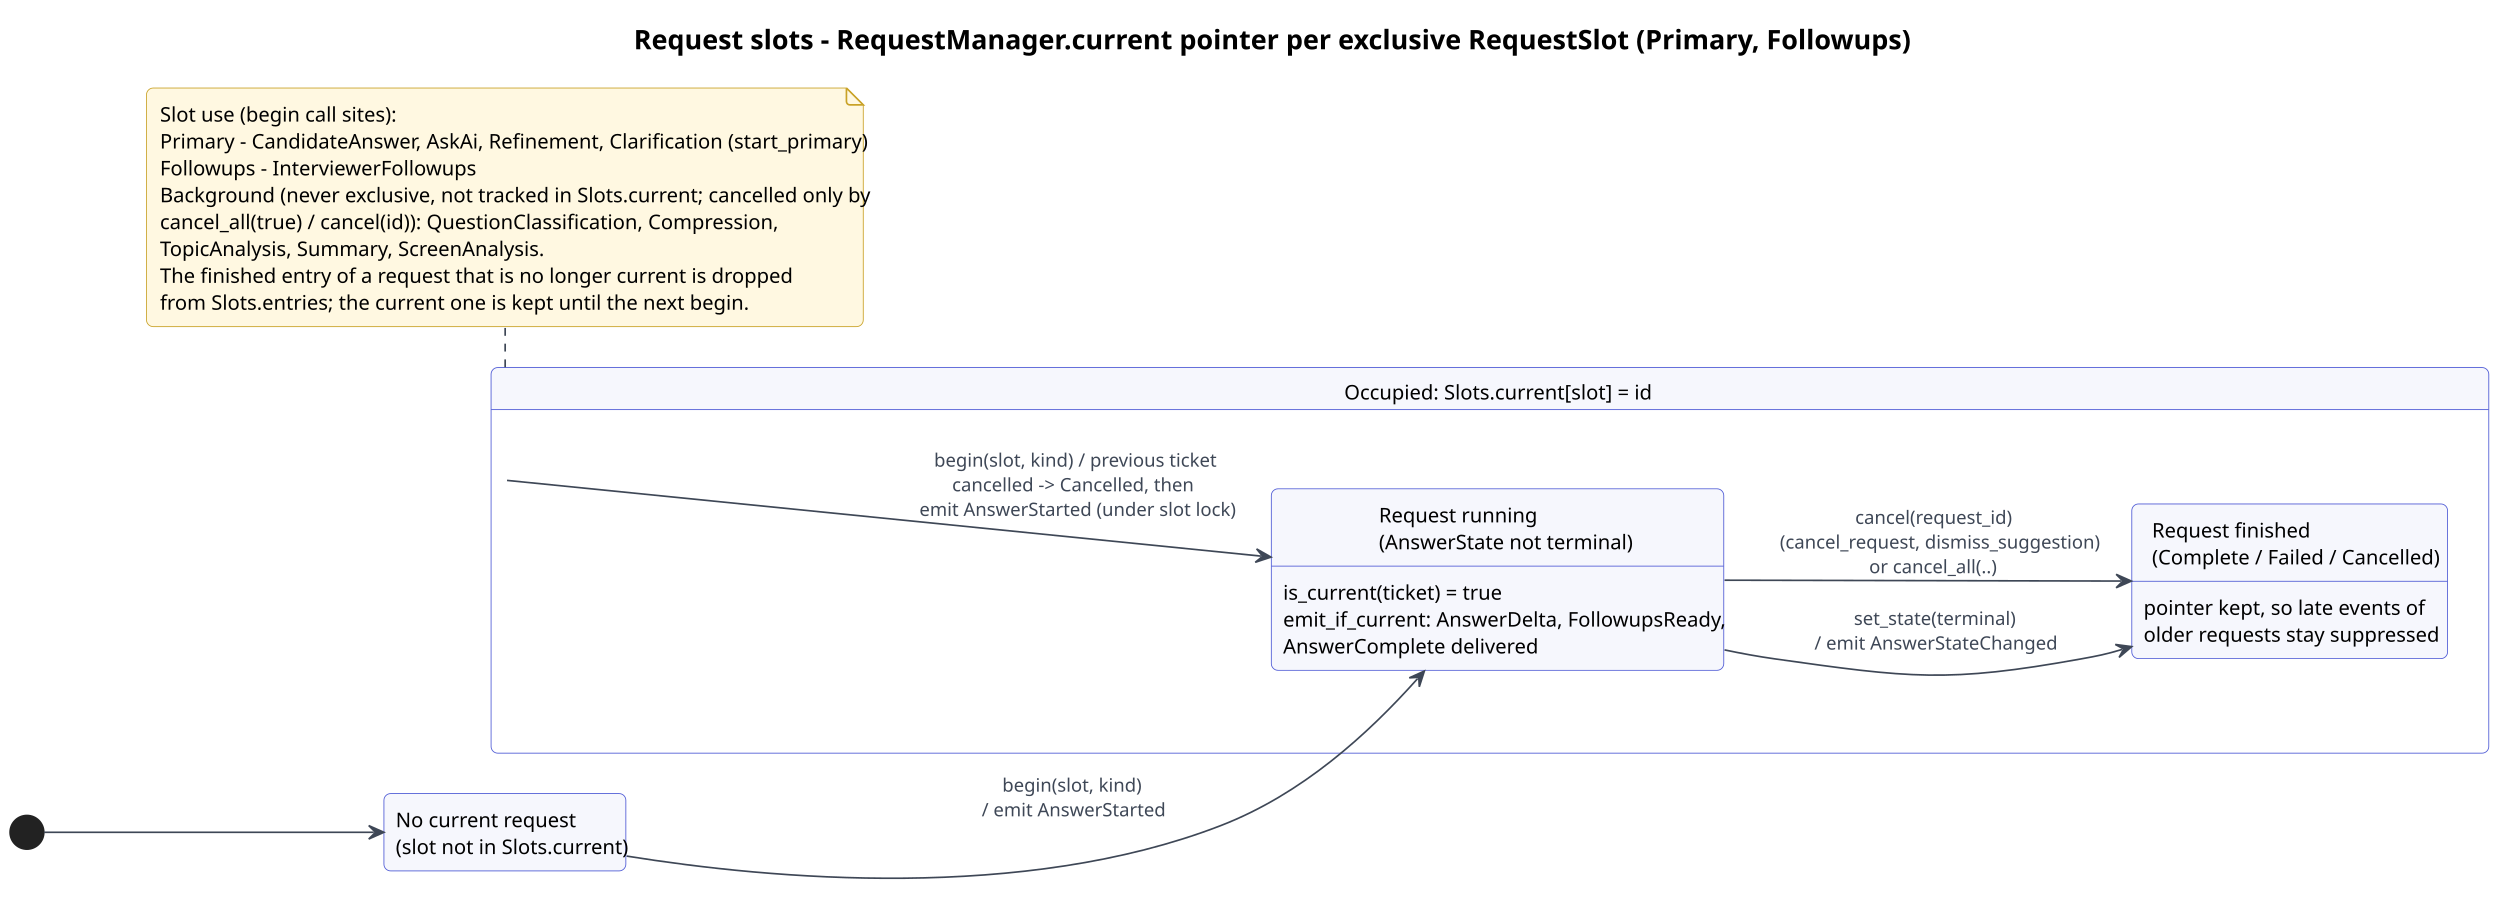
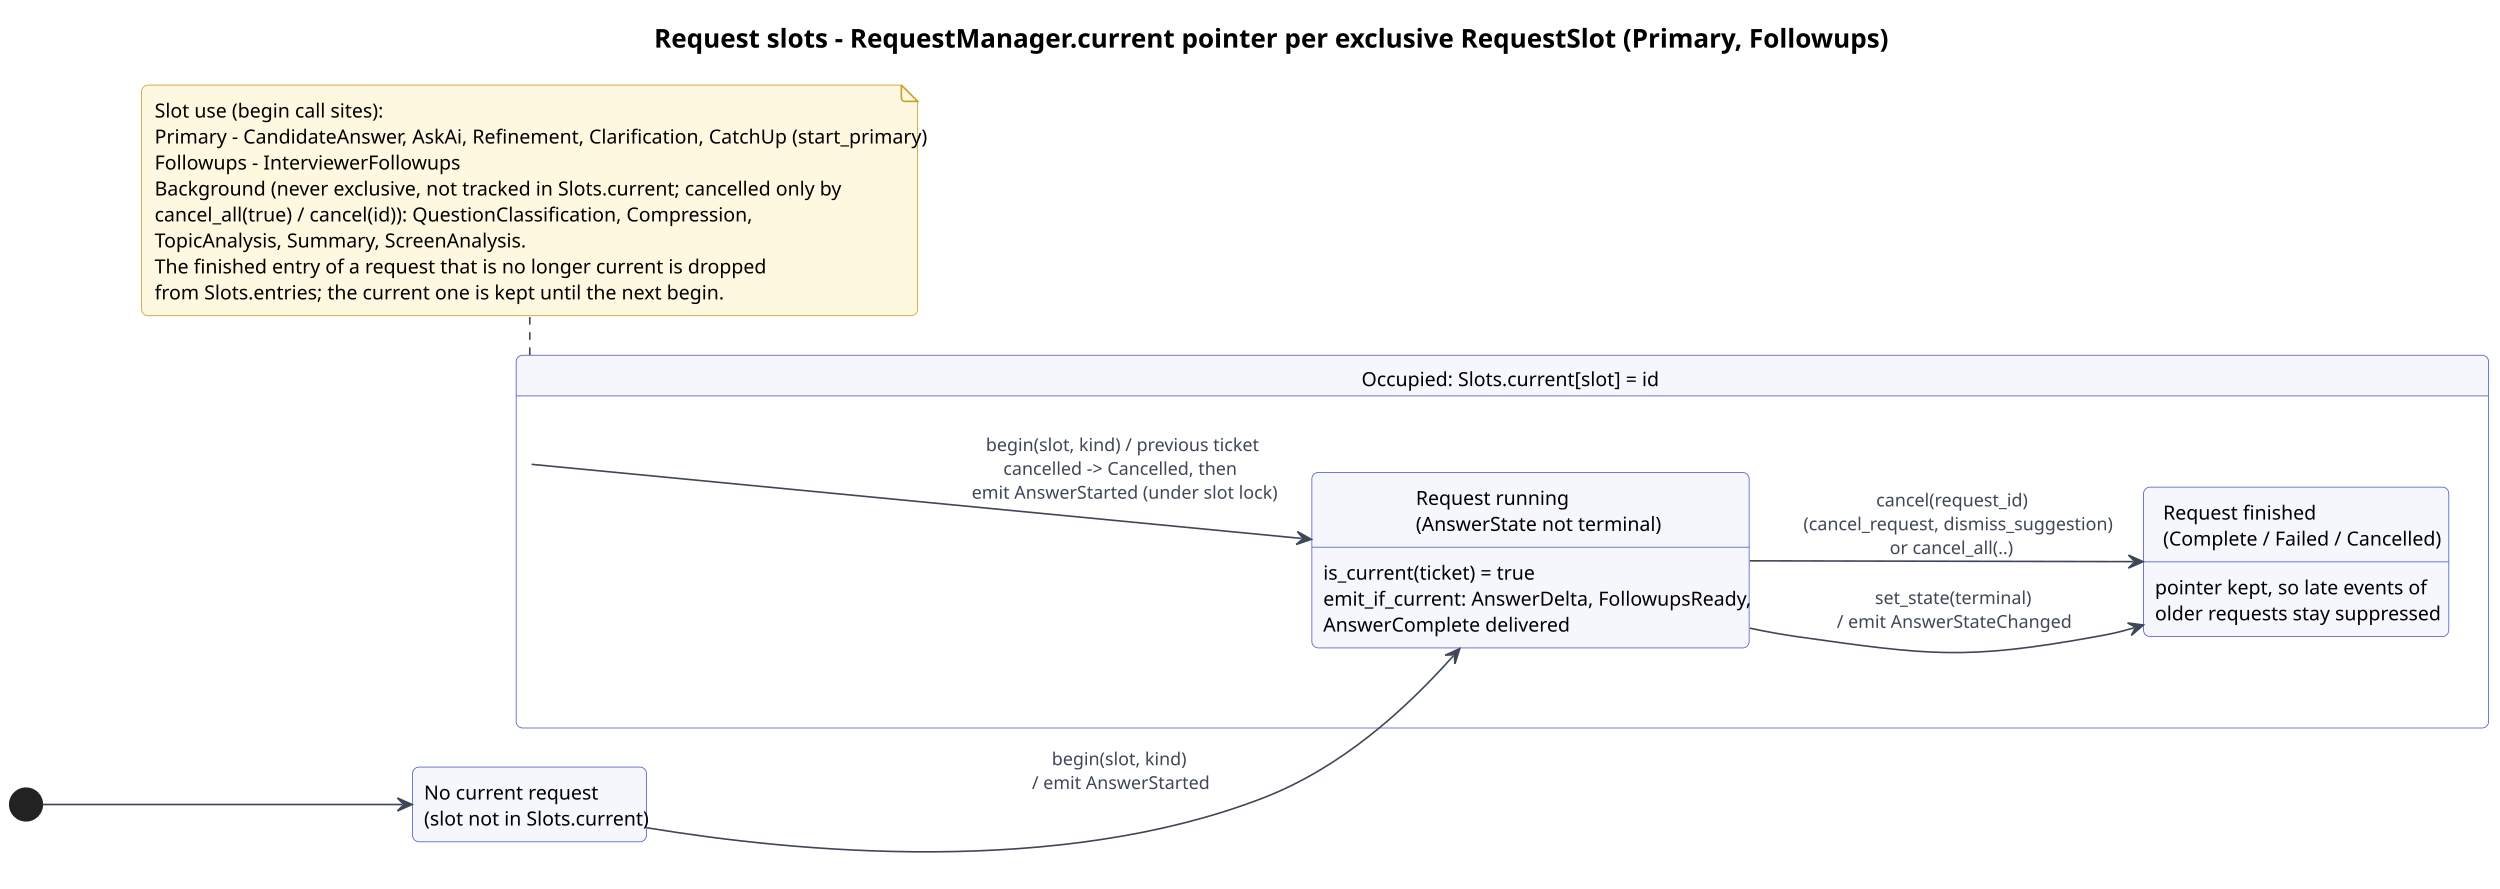
- <svg xmlns="http://www.w3.org/2000/svg" contentStyleType="text/css" height="813px" preserveAspectRatio="none" style="width:2227px;height:813px;background:#FFFFFF;" version="1.1" viewBox="0 0 2227 813" width="2227.5px" zoomAndPan="magnify">
+ <svg xmlns="http://www.w3.org/2000/svg" contentStyleType="text/css" height="819px" preserveAspectRatio="none" style="width:2304px;height:819px;background:#FFFFFF;" version="1.1" viewBox="0 0 2304 819" width="2304px" zoomAndPan="magnify">
  <defs />
  <g>
-     <text fill="#000000" font-family="Segoe UI" font-size="24" font-weight="bold" lengthAdjust="spacing" textLength="1077.387" x="564.557" y="43.898">Request slots - RequestManager.current pointer per exclusive RequestSlot (Primary, Followups)</text>
+     <text fill="#000000" font-family="Segoe UI" font-size="24" font-weight="bold" lengthAdjust="spacing" textLength="1077.387" x="602.807" y="43.898">Request slots - RequestManager.current pointer per exclusive RequestSlot (Primary, Followups)</text>
    <g id="cluster_Occupied">
-       <path d="M443.46,327.422 L2211,327.422 A6,6 0 0 1 2217,333.422 L2217,364.863 L437.46,364.863 L437.46,333.422 A6,6 0 0 1 443.46,327.422 " fill="#F6F7FD" style="stroke:#F6F7FD;stroke-width:1.5;" />
-       <rect fill="none" height="343.5" rx="6" ry="6" style="stroke:#4F5BD5;stroke-width:0.75;" width="1779.54" x="437.46" y="327.422" />
-       <line style="stroke:#4F5BD5;stroke-width:0.75;" x1="437.46" x2="2217" y1="364.863" y2="364.863" />
-       <text fill="#000000" font-family="Segoe UI" font-size="18" lengthAdjust="spacing" textLength="259.638" x="1197.411" y="355.846">Occupied: Slots.current[slot] = id</text>
+       <path d="M481.71,327.422 L2287.5,327.422 A6,6 0 0 1 2293.5,333.422 L2293.5,364.863 L475.71,364.863 L475.71,333.422 A6,6 0 0 1 481.71,327.422 " fill="#F6F7FD" style="stroke:#F6F7FD;stroke-width:1.5;" />
+       <rect fill="none" height="343.5" rx="6" ry="6" style="stroke:#4F5BD5;stroke-width:0.75;" width="1817.79" x="475.71" y="327.422" />
+       <line style="stroke:#4F5BD5;stroke-width:0.75;" x1="475.71" x2="2293.5" y1="364.863" y2="364.863" />
+       <text fill="#000000" font-family="Segoe UI" font-size="18" lengthAdjust="spacing" textLength="259.638" x="1254.786" y="355.846">Occupied: Slots.current[slot] = id</text>
    </g>
    <g id="Occupied.Running">
-       <rect fill="#F6F7FD" height="161.707" rx="6" ry="6" style="stroke:#4F5BD5;stroke-width:0.75;" width="403.022" x="1132.5" y="435.422" />
-       <line style="stroke:#4F5BD5;stroke-width:0.75;" x1="1132.5" x2="1535.523" y1="504.305" y2="504.305" />
-       <text fill="#000000" font-family="Segoe UI" font-size="18" lengthAdjust="spacing" textLength="131.01" x="1228.34" y="465.346">Request running</text>
-       <text fill="#000000" font-family="Segoe UI" font-size="18" lengthAdjust="spacing" textLength="211.342" x="1228.34" y="489.287">(AnswerState not terminal)</text>
-       <text fill="#000000" font-family="Segoe UI" font-size="18" lengthAdjust="spacing" textLength="184.412" x="1143" y="534.229">is_current(ticket) = true</text>
-       <text fill="#000000" font-family="Segoe UI" font-size="18" lengthAdjust="spacing" textLength="367.022" x="1143" y="558.17">emit_if_current: AnswerDelta, FollowupsReady,</text>
-       <text fill="#000000" font-family="Segoe UI" font-size="18" lengthAdjust="spacing" textLength="213.144" x="1143" y="582.111">AnswerComplete delivered</text>
+       <rect fill="#F6F7FD" height="161.707" rx="6" ry="6" style="stroke:#4F5BD5;stroke-width:0.75;" width="403.022" x="1209" y="435.422" />
+       <line style="stroke:#4F5BD5;stroke-width:0.75;" x1="1209" x2="1612.023" y1="504.305" y2="504.305" />
+       <text fill="#000000" font-family="Segoe UI" font-size="18" lengthAdjust="spacing" textLength="131.01" x="1304.84" y="465.346">Request running</text>
+       <text fill="#000000" font-family="Segoe UI" font-size="18" lengthAdjust="spacing" textLength="211.342" x="1304.84" y="489.287">(AnswerState not terminal)</text>
+       <text fill="#000000" font-family="Segoe UI" font-size="18" lengthAdjust="spacing" textLength="184.412" x="1219.5" y="534.229">is_current(ticket) = true</text>
+       <text fill="#000000" font-family="Segoe UI" font-size="18" lengthAdjust="spacing" textLength="367.022" x="1219.5" y="558.17">emit_if_current: AnswerDelta, FollowupsReady,</text>
+       <text fill="#000000" font-family="Segoe UI" font-size="18" lengthAdjust="spacing" textLength="213.144" x="1219.5" y="582.111">AnswerComplete delivered</text>
    </g>
    <g id="Occupied.Finished">
-       <rect fill="#F6F7FD" height="137.766" rx="6" ry="6" style="stroke:#4F5BD5;stroke-width:0.75;" width="281.303" x="1899" y="448.922" />
-       <line style="stroke:#4F5BD5;stroke-width:0.75;" x1="1899" x2="2180.303" y1="517.805" y2="517.805" />
-       <text fill="#000000" font-family="Segoe UI" font-size="18" lengthAdjust="spacing" textLength="131.423" x="1917" y="478.846">Request finished</text>
-       <text fill="#000000" font-family="Segoe UI" font-size="18" lengthAdjust="spacing" textLength="245.303" x="1917" y="502.787">(Complete / Failed / Cancelled)</text>
-       <text fill="#000000" font-family="Segoe UI" font-size="18" lengthAdjust="spacing" textLength="235.81" x="1909.5" y="547.729">pointer kept, so late events of</text>
-       <text fill="#000000" font-family="Segoe UI" font-size="18" lengthAdjust="spacing" textLength="244.767" x="1909.5" y="571.67">older requests stay suppressed</text>
+       <rect fill="#F6F7FD" height="137.766" rx="6" ry="6" style="stroke:#4F5BD5;stroke-width:0.75;" width="281.303" x="1975.5" y="448.922" />
+       <line style="stroke:#4F5BD5;stroke-width:0.75;" x1="1975.5" x2="2256.803" y1="517.805" y2="517.805" />
+       <text fill="#000000" font-family="Segoe UI" font-size="18" lengthAdjust="spacing" textLength="131.423" x="1993.5" y="478.846">Request finished</text>
+       <text fill="#000000" font-family="Segoe UI" font-size="18" lengthAdjust="spacing" textLength="245.303" x="1993.5" y="502.787">(Complete / Failed / Cancelled)</text>
+       <text fill="#000000" font-family="Segoe UI" font-size="18" lengthAdjust="spacing" textLength="235.81" x="1986" y="547.729">pointer kept, so late events of</text>
+       <text fill="#000000" font-family="Segoe UI" font-size="18" lengthAdjust="spacing" textLength="244.767" x="1986" y="571.67">older requests stay suppressed</text>
    </g>
-     <rect fill="#F6F7FD" height="68.883" rx="6" ry="6" style="stroke:#4F5BD5;stroke-width:0.75;" width="215.502" x="342" y="706.922" />
-     <text fill="#000000" font-family="Segoe UI" font-size="18" lengthAdjust="spacing" textLength="150.196" x="352.5" y="736.846">No current request</text>
-     <text fill="#000000" font-family="Segoe UI" font-size="18" lengthAdjust="spacing" textLength="194.502" x="352.5" y="760.787">(slot not in Slots.current)</text>
+     <rect fill="#F6F7FD" height="68.883" rx="6" ry="6" style="stroke:#4F5BD5;stroke-width:0.75;" width="215.502" x="380.25" y="706.922" />
+     <text fill="#000000" font-family="Segoe UI" font-size="18" lengthAdjust="spacing" textLength="150.196" x="390.75" y="736.846">No current request</text>
+     <text fill="#000000" font-family="Segoe UI" font-size="18" lengthAdjust="spacing" textLength="194.502" x="390.75" y="760.787">(slot not in Slots.current)</text>
    <ellipse cx="24" cy="741.422" fill="#222222" rx="15" ry="15" style="stroke:#222222;stroke-width:1.5;" />
    <g id="elem_GMN2">
-       <path d="M130.5,84.422 L130.5,284.953 A6,6 0 0 0 136.5,290.953 L763.005,290.953 A6,6 0 0 0 769.005,284.953 L769.005,93.422 L754.005,78.422 L136.5,78.422 A6,6 0 0 0 130.5,84.422 " fill="#FFF8E1" style="stroke:#C9A227;stroke-width:0.75;" />
-       <path d="M754.005,78.422 L754.005,90.422 A3,3 0 0 0 757.005,93.422 L769.005,93.422 L754.005,78.422 " fill="#FFF8E1" style="stroke:#C9A227;stroke-width:1.5;" />
+       <path d="M130.5,84.422 L130.5,284.953 A6,6 0 0 0 136.5,290.953 L839.689,290.953 A6,6 0 0 0 845.689,284.953 L845.689,93.422 L830.689,78.422 L136.5,78.422 A6,6 0 0 0 130.5,84.422 " fill="#FFF8E1" style="stroke:#C9A227;stroke-width:0.75;" />
+       <path d="M830.689,78.422 L830.689,90.422 A3,3 0 0 0 833.689,93.422 L845.689,93.422 L830.689,78.422 " fill="#FFF8E1" style="stroke:#C9A227;stroke-width:1.5;" />
      <text fill="#000000" font-family="Segoe UI" font-size="18" lengthAdjust="spacing" textLength="198.773" x="142.5" y="108.346">Slot use (begin call sites):</text>
-       <text fill="#000000" font-family="Segoe UI" font-size="18" lengthAdjust="spacing" textLength="601.005" x="142.5" y="132.287">Primary   - CandidateAnswer, AskAi, Refinement, Clarification (start_primary)</text>
+       <text fill="#000000" font-family="Segoe UI" font-size="18" lengthAdjust="spacing" textLength="677.689" x="142.5" y="132.287">Primary   - CandidateAnswer, AskAi, Refinement, Clarification, CatchUp (start_primary)</text>
      <text fill="#000000" font-family="Segoe UI" font-size="18" lengthAdjust="spacing" textLength="264.911" x="142.5" y="156.228">Followups - InterviewerFollowups</text>
      <text fill="#000000" font-family="Segoe UI" font-size="18" lengthAdjust="spacing" textLength="593.394" x="142.5" y="180.17">Background (never exclusive, not tracked in Slots.current; cancelled only by</text>
      <text fill="#000000" font-family="Segoe UI" font-size="18" lengthAdjust="spacing" textLength="516.129" x="142.5" y="204.111">cancel_all(true) / cancel(id)): QuestionClassification, Compression,</text>
      <text fill="#000000" font-family="Segoe UI" font-size="18" lengthAdjust="spacing" textLength="320.15" x="142.5" y="228.053">TopicAnalysis, Summary, ScreenAnalysis.</text>
      <text fill="#000000" font-family="Segoe UI" font-size="18" lengthAdjust="spacing" textLength="529.119" x="142.5" y="251.994">The finished entry of a request that is no longer current is dropped</text>
      <text fill="#000000" font-family="Segoe UI" font-size="18" lengthAdjust="spacing" textLength="490.122" x="142.5" y="275.935">from Slots.entries; the current one is kept until the next begin.</text>
    </g>
    <g id="link_Running_Finished">
-       <path d="M1536.195,578.927 C1551.255,582.107 1566.3,584.852 1581,586.922 C1701.15,603.842 1734.6,608.522 1854,586.922 C1868.805,584.237 1875.341,583.001 1890.312,578.561 " fill="none" id="Running-to-Finished" style="stroke:#3E4756;stroke-width:1.5;" />
-       <polygon fill="#3E4756" points="1898.94,576.002,1884.291,574.088,1891.75,578.135,1887.703,585.593,1898.94,576.002" style="stroke:#3E4756;stroke-width:1.5;" />
-       <text fill="#3E4756" font-family="Segoe UI" font-size="16.5" lengthAdjust="spacing" textLength="133.128" x="1651.429" y="556.727">set_state(terminal)</text>
-       <text fill="#3E4756" font-family="Segoe UI" font-size="16.5" lengthAdjust="spacing" textLength="203.487" x="1616.25" y="578.673">/ emit AnswerStateChanged</text>
+       <path d="M1612.695,578.927 C1627.755,582.122 1642.8,584.852 1657.5,586.922 C1777.65,603.857 1811.1,608.522 1930.5,586.922 C1945.305,584.252 1951.844,583.024 1966.814,578.569 " fill="none" id="Running-to-Finished" style="stroke:#3E4756;stroke-width:1.5;" />
+       <polygon fill="#3E4756" points="1975.44,576.002,1960.789,574.102,1968.252,578.141,1964.212,585.603,1975.44,576.002" style="stroke:#3E4756;stroke-width:1.5;" />
+       <text fill="#3E4756" font-family="Segoe UI" font-size="16.5" lengthAdjust="spacing" textLength="133.128" x="1727.929" y="556.727">set_state(terminal)</text>
+       <text fill="#3E4756" font-family="Segoe UI" font-size="16.5" lengthAdjust="spacing" textLength="203.487" x="1692.75" y="578.673">/ emit AnswerStateChanged</text>
    </g>
    <g id="link_Running_Finished">
-       <path d="M1536.195,516.842 C1652.01,517.097 1785.855,517.377 1889.565,517.602 " fill="none" id="Running-to-Finished-1" style="stroke:#3E4756;stroke-width:1.5;" />
-       <polygon fill="#3E4756" points="1898.565,517.622,1885.078,511.593,1891.065,517.606,1885.052,523.593,1898.565,517.622" style="stroke:#3E4756;stroke-width:1.5;" />
-       <text fill="#3E4756" font-family="Segoe UI" font-size="16.5" lengthAdjust="spacing" textLength="130.759" x="1652.576" y="466.727">cancel(request_id)</text>
-       <text fill="#3E4756" font-family="Segoe UI" font-size="16.5" lengthAdjust="spacing" textLength="264.91" x="1585.5" y="488.673">(cancel_request, dismiss_suggestion)</text>
-       <text fill="#3E4756" font-family="Segoe UI" font-size="16.5" lengthAdjust="spacing" textLength="105.872" x="1665.019" y="510.62">or cancel_all(..)</text>
+       <path d="M1612.695,516.857 C1728.51,517.097 1862.355,517.394 1966.065,517.604 " fill="none" id="Running-to-Finished-1" style="stroke:#3E4756;stroke-width:1.5;" />
+       <polygon fill="#3E4756" points="1975.065,517.622,1961.577,511.595,1967.565,517.607,1961.553,523.595,1975.065,517.622" style="stroke:#3E4756;stroke-width:1.5;" />
+       <text fill="#3E4756" font-family="Segoe UI" font-size="16.5" lengthAdjust="spacing" textLength="130.759" x="1729.076" y="466.727">cancel(request_id)</text>
+       <text fill="#3E4756" font-family="Segoe UI" font-size="16.5" lengthAdjust="spacing" textLength="264.91" x="1662" y="488.673">(cancel_request, dismiss_suggestion)</text>
+       <text fill="#3E4756" font-family="Segoe UI" font-size="16.5" lengthAdjust="spacing" textLength="105.872" x="1741.519" y="510.62">or cancel_all(..)</text>
    </g>
    <g id="link_*start*_Empty">
-       <path d="M39.09,741.422 C84.915,741.422 227.685,741.422 332.97,741.422 " fill="none" id="*start*-to-Empty" style="stroke:#3E4756;stroke-width:1.5;" />
-       <polygon fill="#3E4756" points="341.97,741.422,328.47,735.422,334.47,741.422,328.47,747.422,341.97,741.422" style="stroke:#3E4756;stroke-width:1.5;" />
+       <path d="M39.3,741.422 C89.295,741.422 255,741.422 370.74,741.422 " fill="none" id="*start*-to-Empty" style="stroke:#3E4756;stroke-width:1.5;" />
+       <polygon fill="#3E4756" points="379.74,741.422,366.24,735.422,372.24,741.422,366.24,747.422,379.74,741.422" style="stroke:#3E4756;stroke-width:1.5;" />
    </g>
    <g id="link_Empty_Running">
-       <path d="M558.18,762.587 C688.095,783.467 911.91,803.357 1087.5,735.422 C1159.635,707.507 1218.123,654.503 1262.838,604.463 " fill="none" id="Empty-to-Running" style="stroke:#3E4756;stroke-width:1.5;" />
-       <polygon fill="#3E4756" points="1268.835,597.752,1255.366,603.821,1263.838,603.344,1264.314,611.816,1268.835,597.752" style="stroke:#3E4756;stroke-width:1.5;" />
-       <text fill="#3E4756" font-family="Segoe UI" font-size="16.5" lengthAdjust="spacing" textLength="116.942" x="892.825" y="705.227">begin(slot, kind)</text>
-       <text fill="#3E4756" font-family="Segoe UI" font-size="16.5" lengthAdjust="spacing" textLength="153.592" x="874.5" y="727.173">/ emit AnswerStarted</text>
+       <path d="M596.265,762.872 C732.9,785.447 974.835,808.562 1164,735.422 C1236.15,707.537 1294.622,654.517 1339.352,604.477 " fill="none" id="Empty-to-Running" style="stroke:#3E4756;stroke-width:1.5;" />
+       <polygon fill="#3E4756" points="1345.35,597.767,1331.88,603.833,1340.352,603.359,1340.826,611.831,1345.35,597.767" style="stroke:#3E4756;stroke-width:1.5;" />
+       <text fill="#3E4756" font-family="Segoe UI" font-size="16.5" lengthAdjust="spacing" textLength="116.942" x="969.325" y="705.227">begin(slot, kind)</text>
+       <text fill="#3E4756" font-family="Segoe UI" font-size="16.5" lengthAdjust="spacing" textLength="153.592" x="951" y="727.173">/ emit AnswerStarted</text>
    </g>
    <g id="link_Occupied_Running">
-       <path d="M451.665,427.937 C460.995,428.867 866.16,469.563 1123.26,495.378 " fill="none" id="Occupied-to-Running" style="stroke:#3E4756;stroke-width:1.5;" />
-       <polygon fill="#3E4756" points="1132.215,496.277,1119.382,488.958,1124.753,495.528,1118.183,500.898,1132.215,496.277" style="stroke:#3E4756;stroke-width:1.5;" />
-       <text fill="#3E4756" font-family="Segoe UI" font-size="16.5" lengthAdjust="spacing" textLength="238.533" x="832.064" y="415.727">begin(slot, kind) / previous ticket</text>
-       <text fill="#3E4756" font-family="Segoe UI" font-size="16.5" lengthAdjust="spacing" textLength="206.395" x="848.133" y="437.673">cancelled -&gt; Cancelled, then</text>
-       <text fill="#3E4756" font-family="Segoe UI" font-size="16.5" lengthAdjust="spacing" textLength="264.661" x="819" y="459.62">emit AnswerStarted (under slot lock)</text>
+       <path d="M489.915,427.937 C499.755,428.882 932.036,470.5 1199.561,496.24 " fill="none" id="Occupied-to-Running" style="stroke:#3E4756;stroke-width:1.5;" />
+       <polygon fill="#3E4756" points="1208.52,497.102,1195.657,489.837,1201.054,496.384,1194.507,501.781,1208.52,497.102" style="stroke:#3E4756;stroke-width:1.5;" />
+       <text fill="#3E4756" font-family="Segoe UI" font-size="16.5" lengthAdjust="spacing" textLength="238.533" x="908.564" y="415.727">begin(slot, kind) / previous ticket</text>
+       <text fill="#3E4756" font-family="Segoe UI" font-size="16.5" lengthAdjust="spacing" textLength="206.395" x="924.633" y="437.673">cancelled -&gt; Cancelled, then</text>
+       <text fill="#3E4756" font-family="Segoe UI" font-size="16.5" lengthAdjust="spacing" textLength="264.661" x="895.5" y="459.62">emit AnswerStarted (under slot lock)</text>
    </g>
    <g id="link_Occupied_GMN2">
-       <path d="M450,327.149 C450,326.973 450,326.797 450,326.621 C450,326.269 450,325.916 450,325.565 C450,314.298 450,303.032 450,291.767 " fill="none" id="Occupied-GMN2" style="stroke:#3E4756;stroke-width:1.5;stroke-dasharray:7.0,7.0;" />
+       <path d="M488.25,327.155 C488.25,326.979 488.25,326.803 488.25,326.627 C488.25,326.275 488.25,325.923 488.25,325.571 C488.25,314.303 488.25,303.036 488.25,291.767 " fill="none" id="Occupied-GMN2" style="stroke:#3E4756;stroke-width:1.5;stroke-dasharray:7.0,7.0;" />
    </g>
  </g>
</svg>
